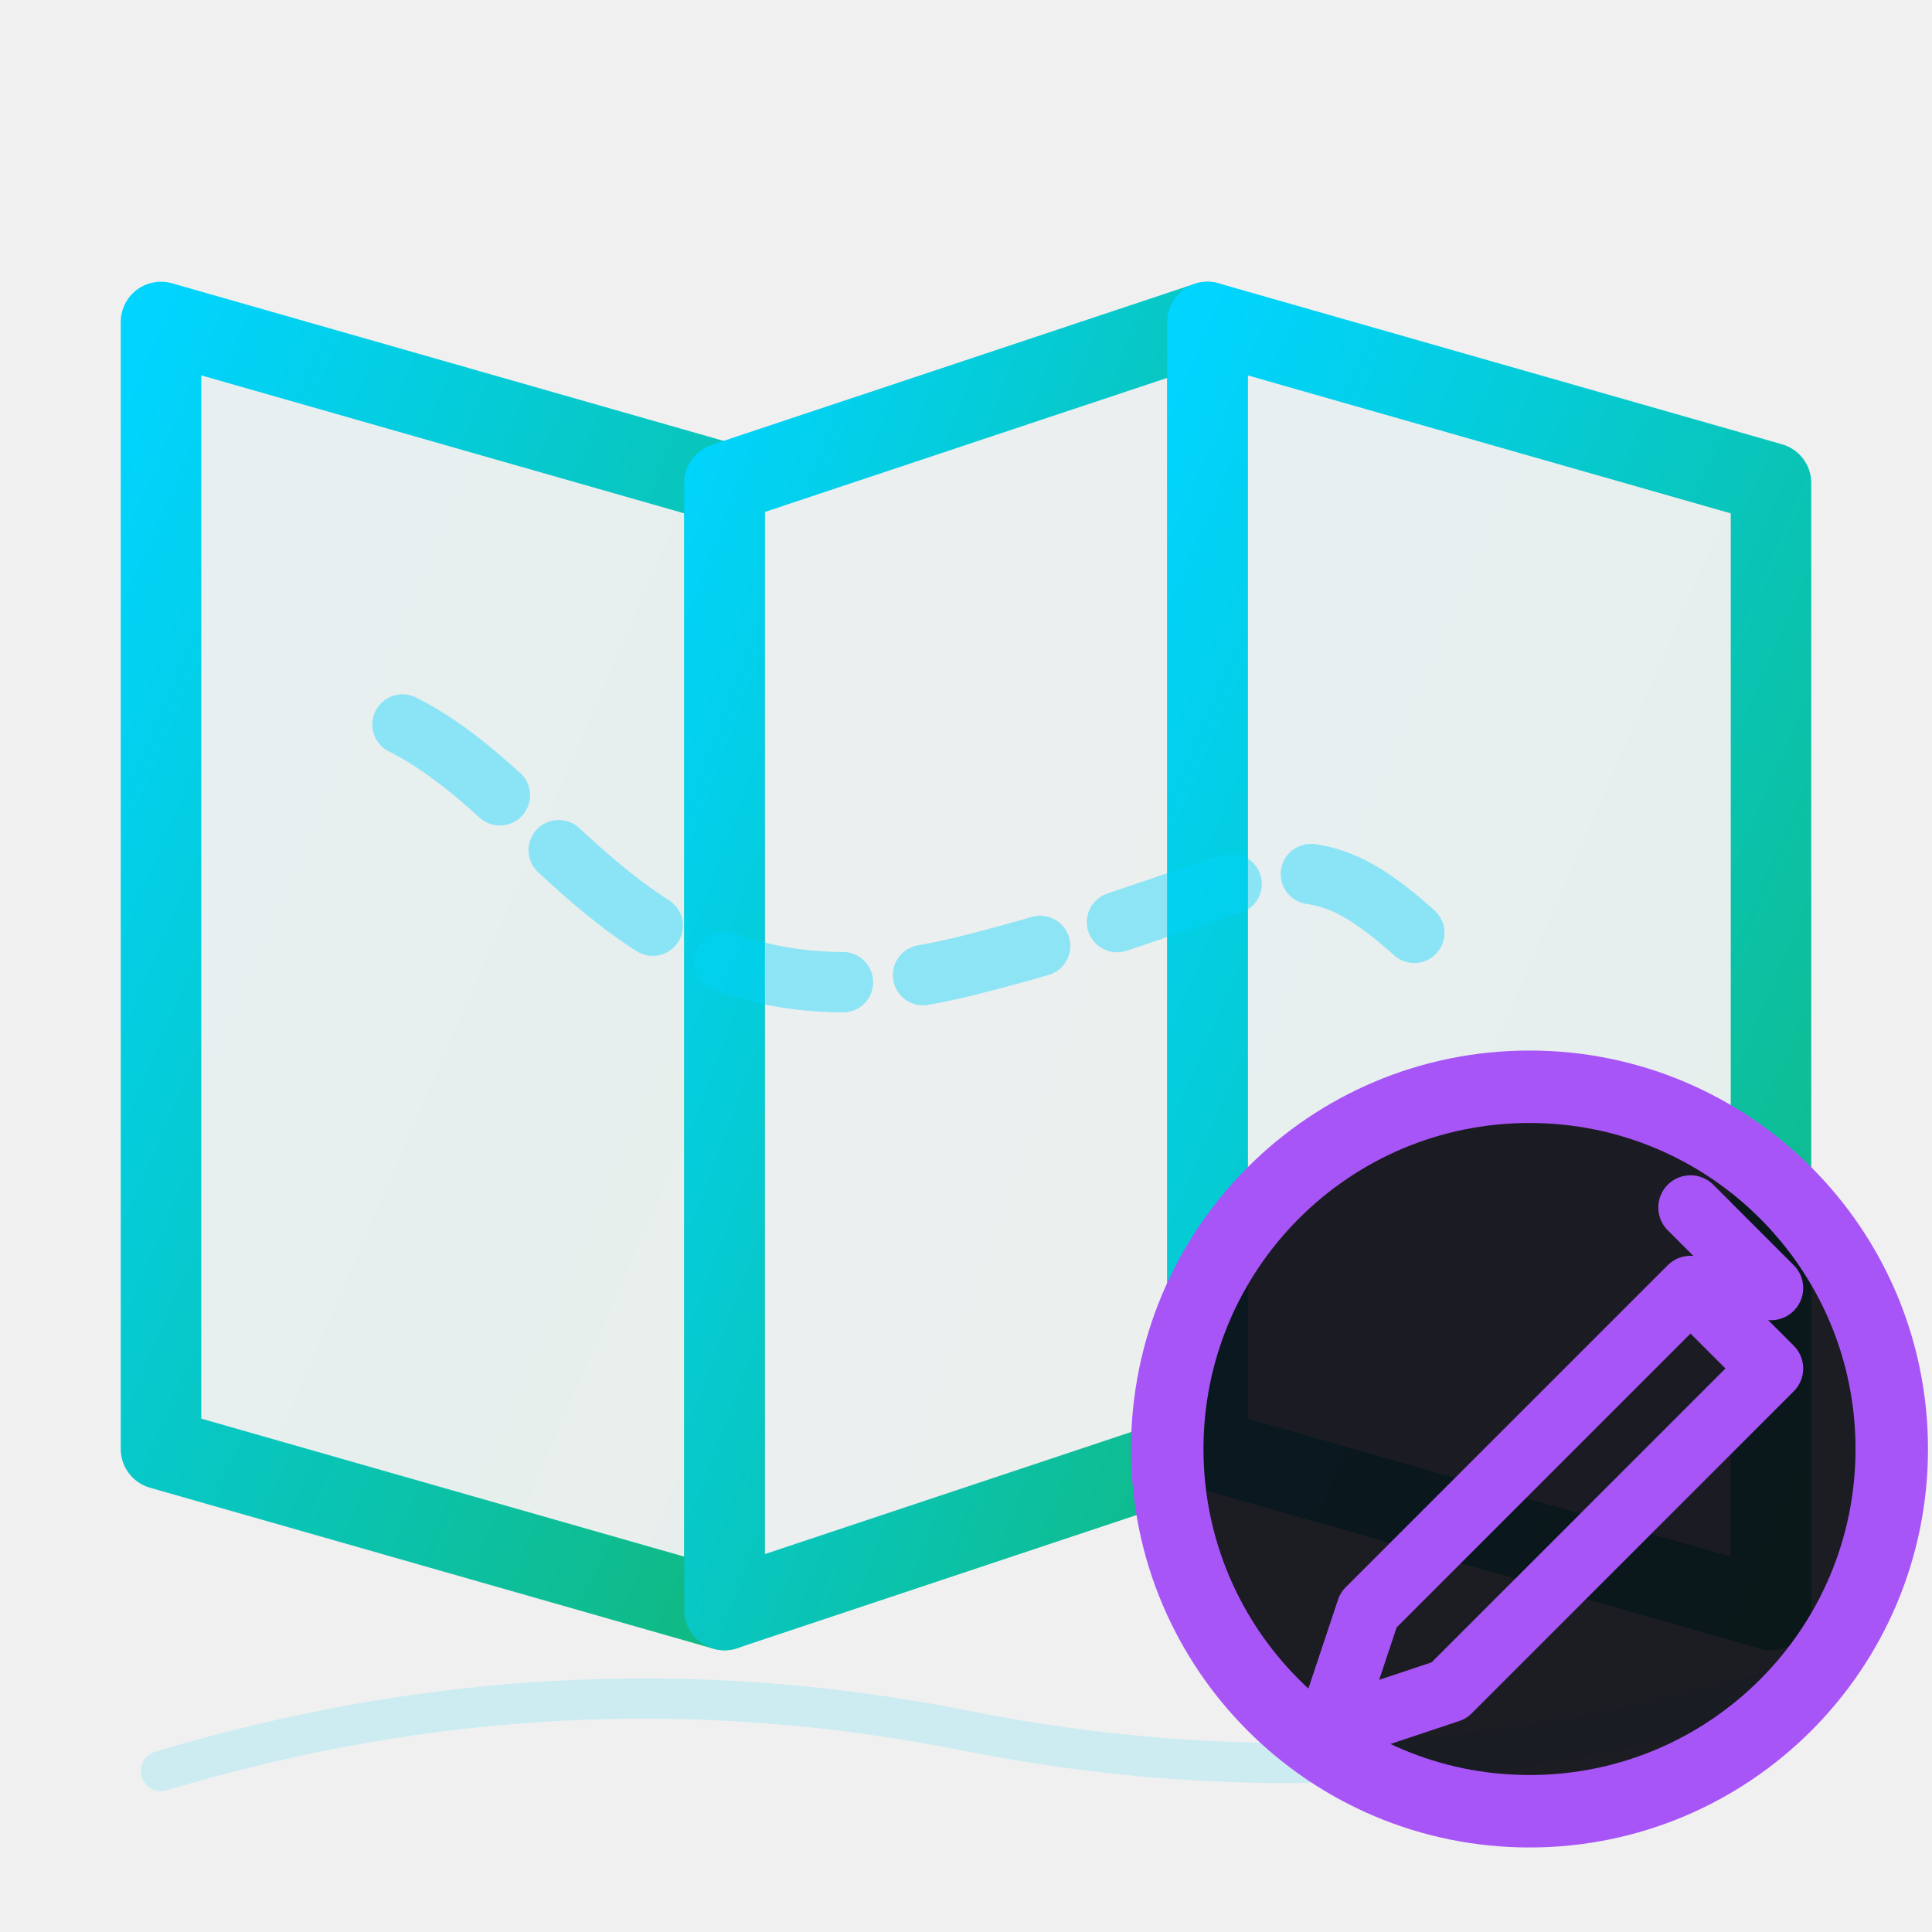
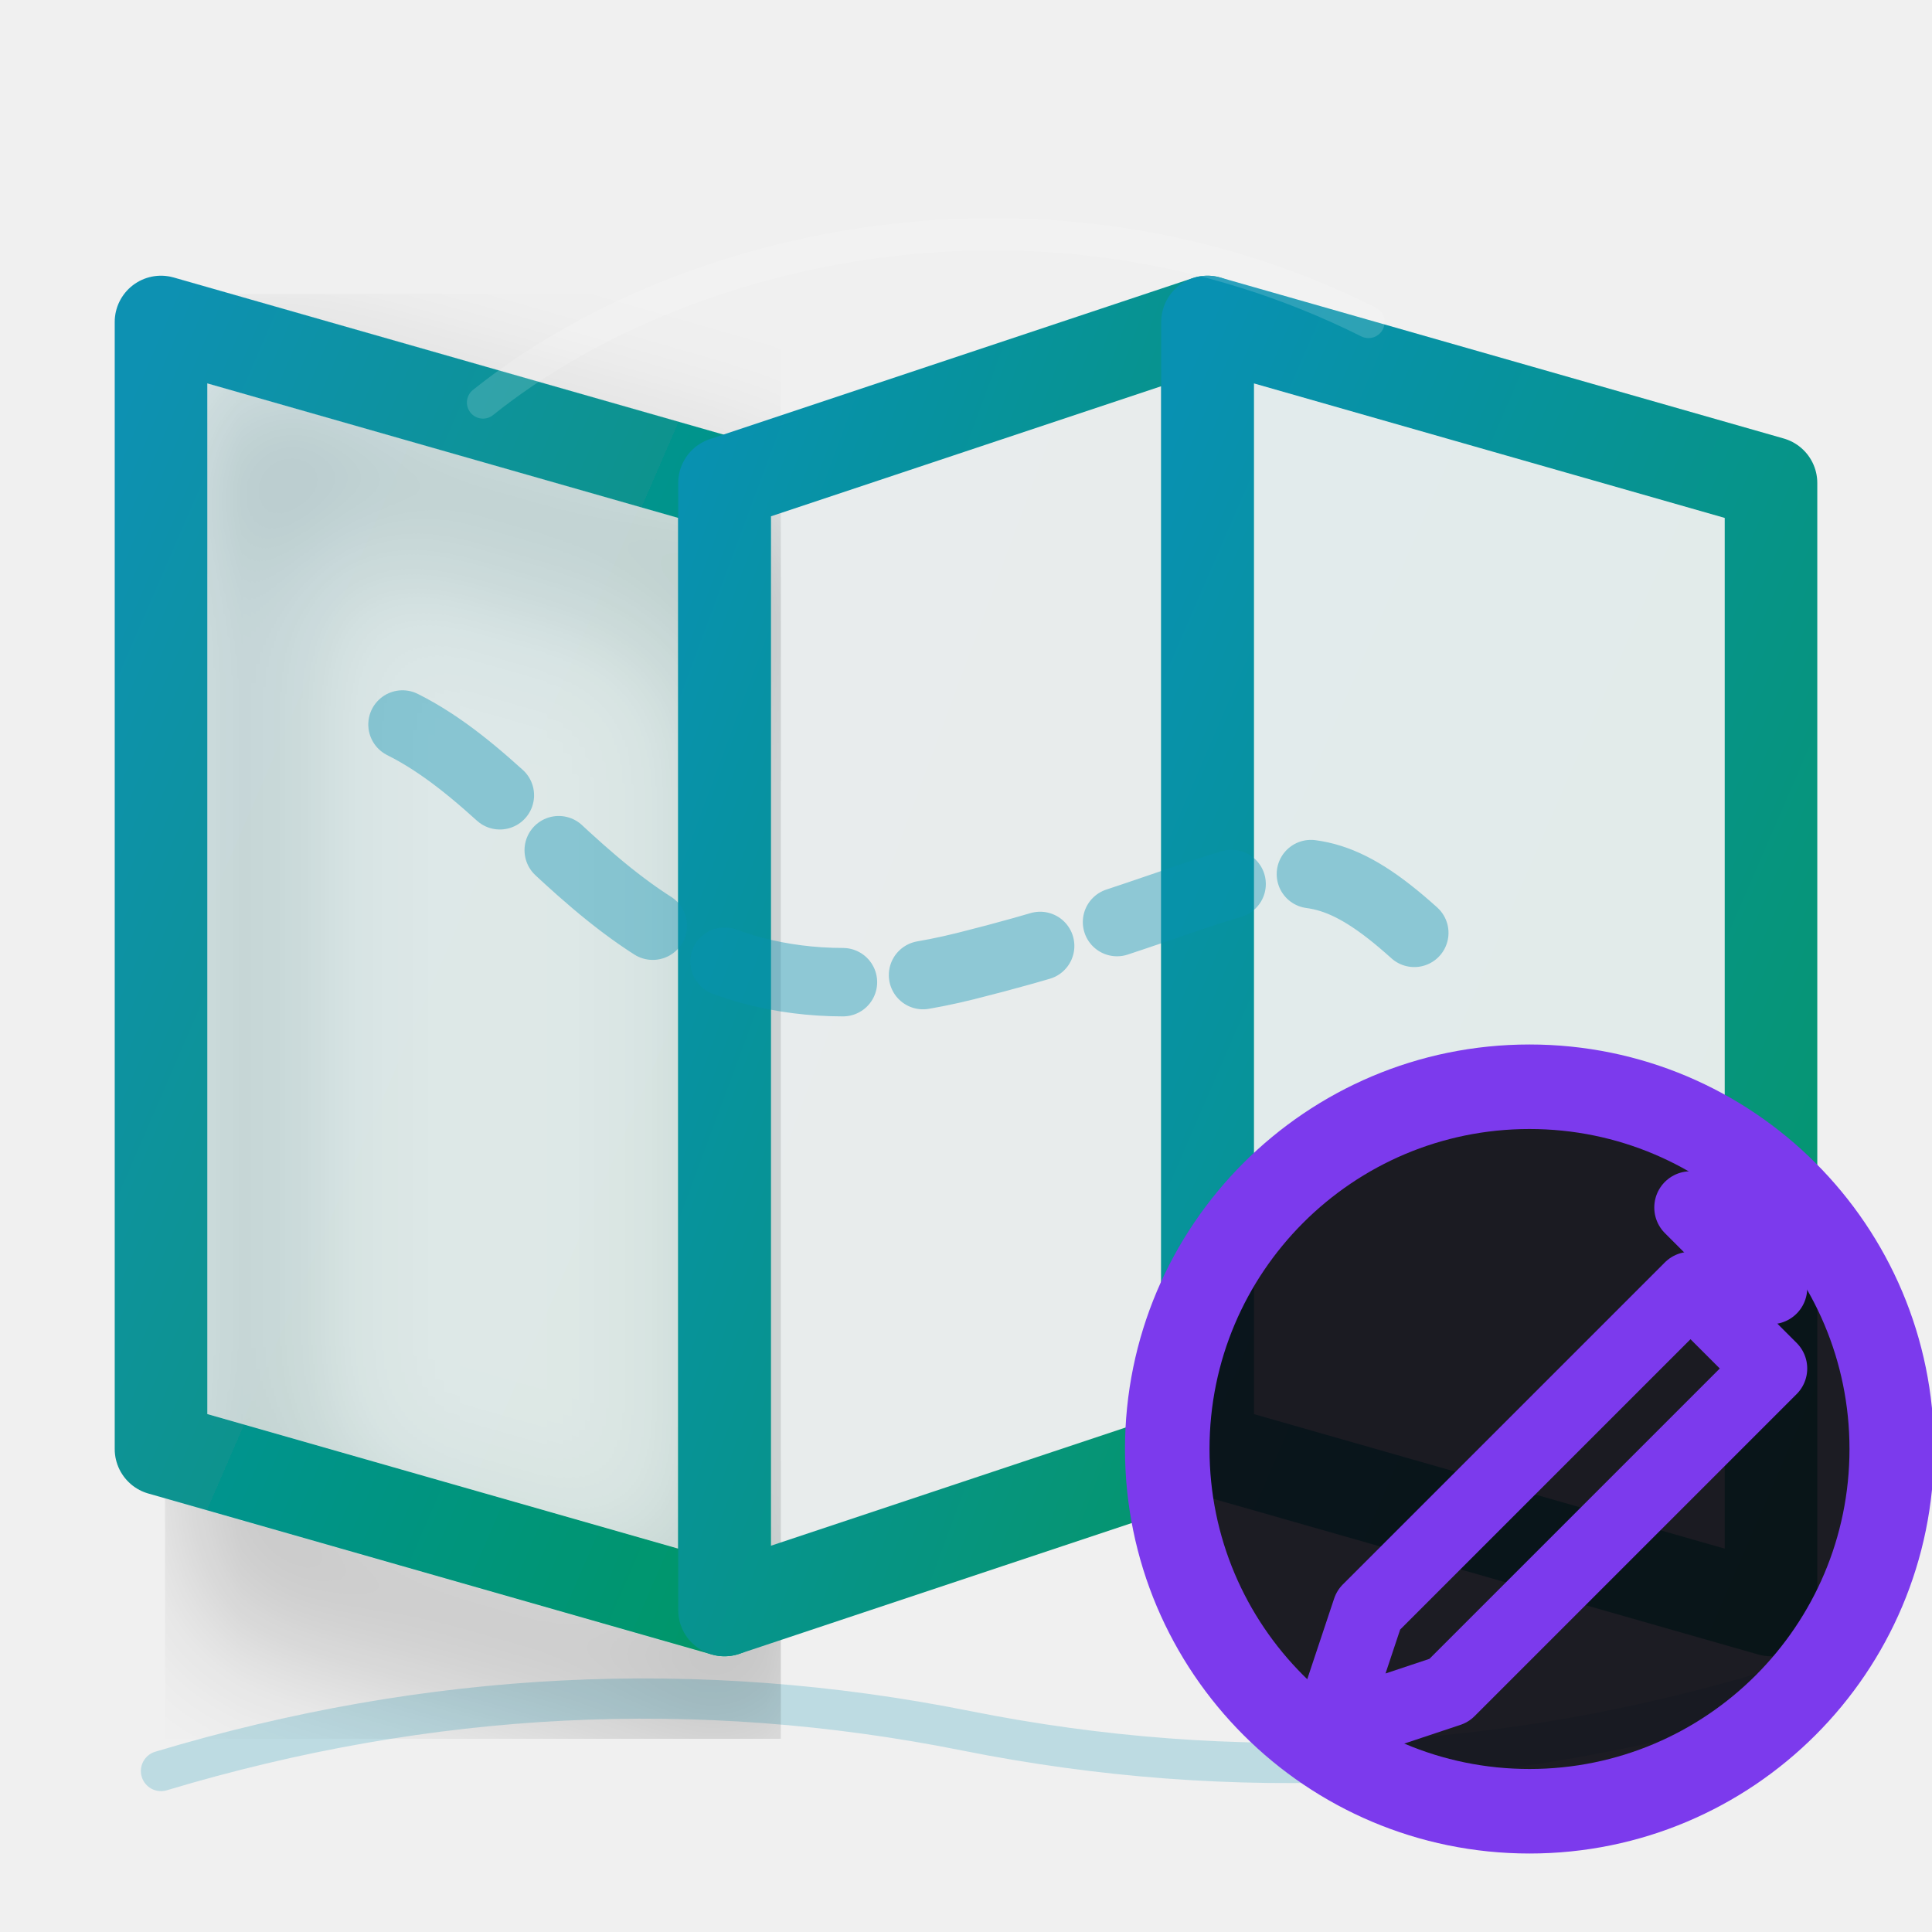
<svg xmlns="http://www.w3.org/2000/svg" viewBox="0 0 48 48" fill="none" stroke-linecap="round" stroke-linejoin="round">
  <defs>
    <linearGradient id="me" x1="0%" y1="0%" x2="100%" y2="100%">
-       <stop offset="0%" stop-color="#00d4ff" />
-       <stop offset="100%" stop-color="#10b981" />
+       <stop offset="0%" stop-color="#0891b2" />
+       <stop offset="100%" stop-color="#059669" />
    </linearGradient>
+     <filter id="s3d_map_edit">
+       <feDropShadow dx="1.5" dy="2.5" stdDeviation="2" flood-opacity=".3" />
+     </filter>
  </defs>
-   <path d="M4 44 Q14 41 24 43 Q34 45 44 42" stroke="#00d4ff" stroke-width="1" fill="none" opacity=".15" />
-   <path d="M4 8l14 4v28L4 36z" stroke="url(#me)" stroke-width="2" fill="url(#me)" fill-opacity=".04" />
-   <path d="M18 12l12-4v28l-12 4z" stroke="url(#me)" stroke-width="2" fill="url(#me)" fill-opacity=".02" />
-   <path d="M30 8l14 4v28l-14-4z" stroke="url(#me)" stroke-width="2" fill="url(#me)" fill-opacity=".04" />
-   <line x1="18" y1="12" x2="18" y2="40" stroke="url(#me)" stroke-width="1.5" opacity=".3" />
-   <line x1="30" y1="8" x2="30" y2="36" stroke="url(#me)" stroke-width="1.5" opacity=".3" />
-   <path d="M10 18c4 2 6 8 14 6s8-4 12 0" stroke="#00d4ff" stroke-width="1.5" stroke-dasharray="3 2" opacity=".4" />
-   <circle cx="38" cy="36" r="9" stroke="#a855f7" stroke-width="1.8" fill="#0a0a12" fill-opacity=".92" />
-   <path d="M34 40l-1 3 3-1 8-8-2-2z" stroke="#a855f7" stroke-width="1.6" fill="none" />
-   <path d="M42 30l2 2" stroke="#a855f7" stroke-width="1.6" />
+   <path d="M4 44 Q14 41 24 43 Q34 45 44 42" stroke="#0891b2" stroke-width="1" fill="none" opacity="0.22" />
+   <path d="M4 8l14 4v28L4 36z" stroke="url(#me)" stroke-width="2.3" fill="url(#me)" fill-opacity="0.06" filter="url(#s3d_map_edit)" />
+   <path d="M18 12l12-4v28l-12 4z" stroke="url(#me)" stroke-width="2.3" fill="url(#me)" fill-opacity="0.03" />
+   <path d="M30 8l14 4v28l-14-4z" stroke="url(#me)" stroke-width="2.3" fill="url(#me)" fill-opacity="0.06" />
+   <line x1="18" y1="12" x2="18" y2="40" stroke="url(#me)" stroke-width="1.7" opacity=".3" />
+   <line x1="30" y1="8" x2="30" y2="36" stroke="url(#me)" stroke-width="1.7" opacity=".3" />
+   <path d="M10 18c4 2 6 8 14 6s8-4 12 0" stroke="#0891b2" stroke-width="1.7" stroke-dasharray="3 2" opacity=".4" />
+   <circle cx="38" cy="36" r="9" stroke="#7c3aed" stroke-width="2.1" fill="#0a0a12" fill-opacity=".92" />
+   <path d="M34 40l-1 3 3-1 8-8-2-2z" stroke="#7c3aed" stroke-width="1.8" fill="none" />
+   <path d="M42 30l2 2" stroke="#7c3aed" stroke-width="1.8" />
+   <path d="M12 10c5-4 14-6 22-2" stroke="white" stroke-width="0.8" opacity=".15" fill="none" />
</svg>
